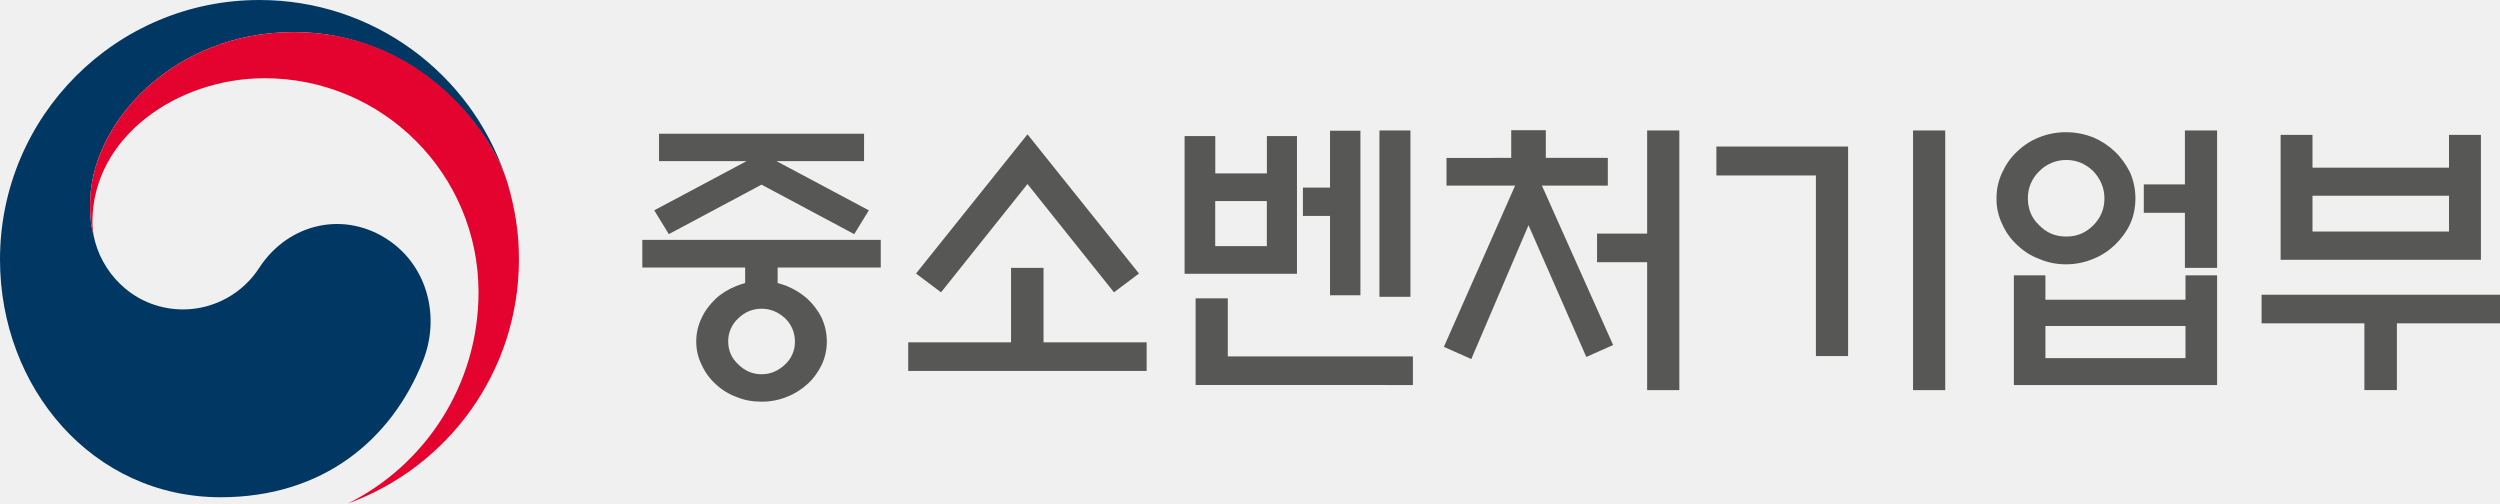
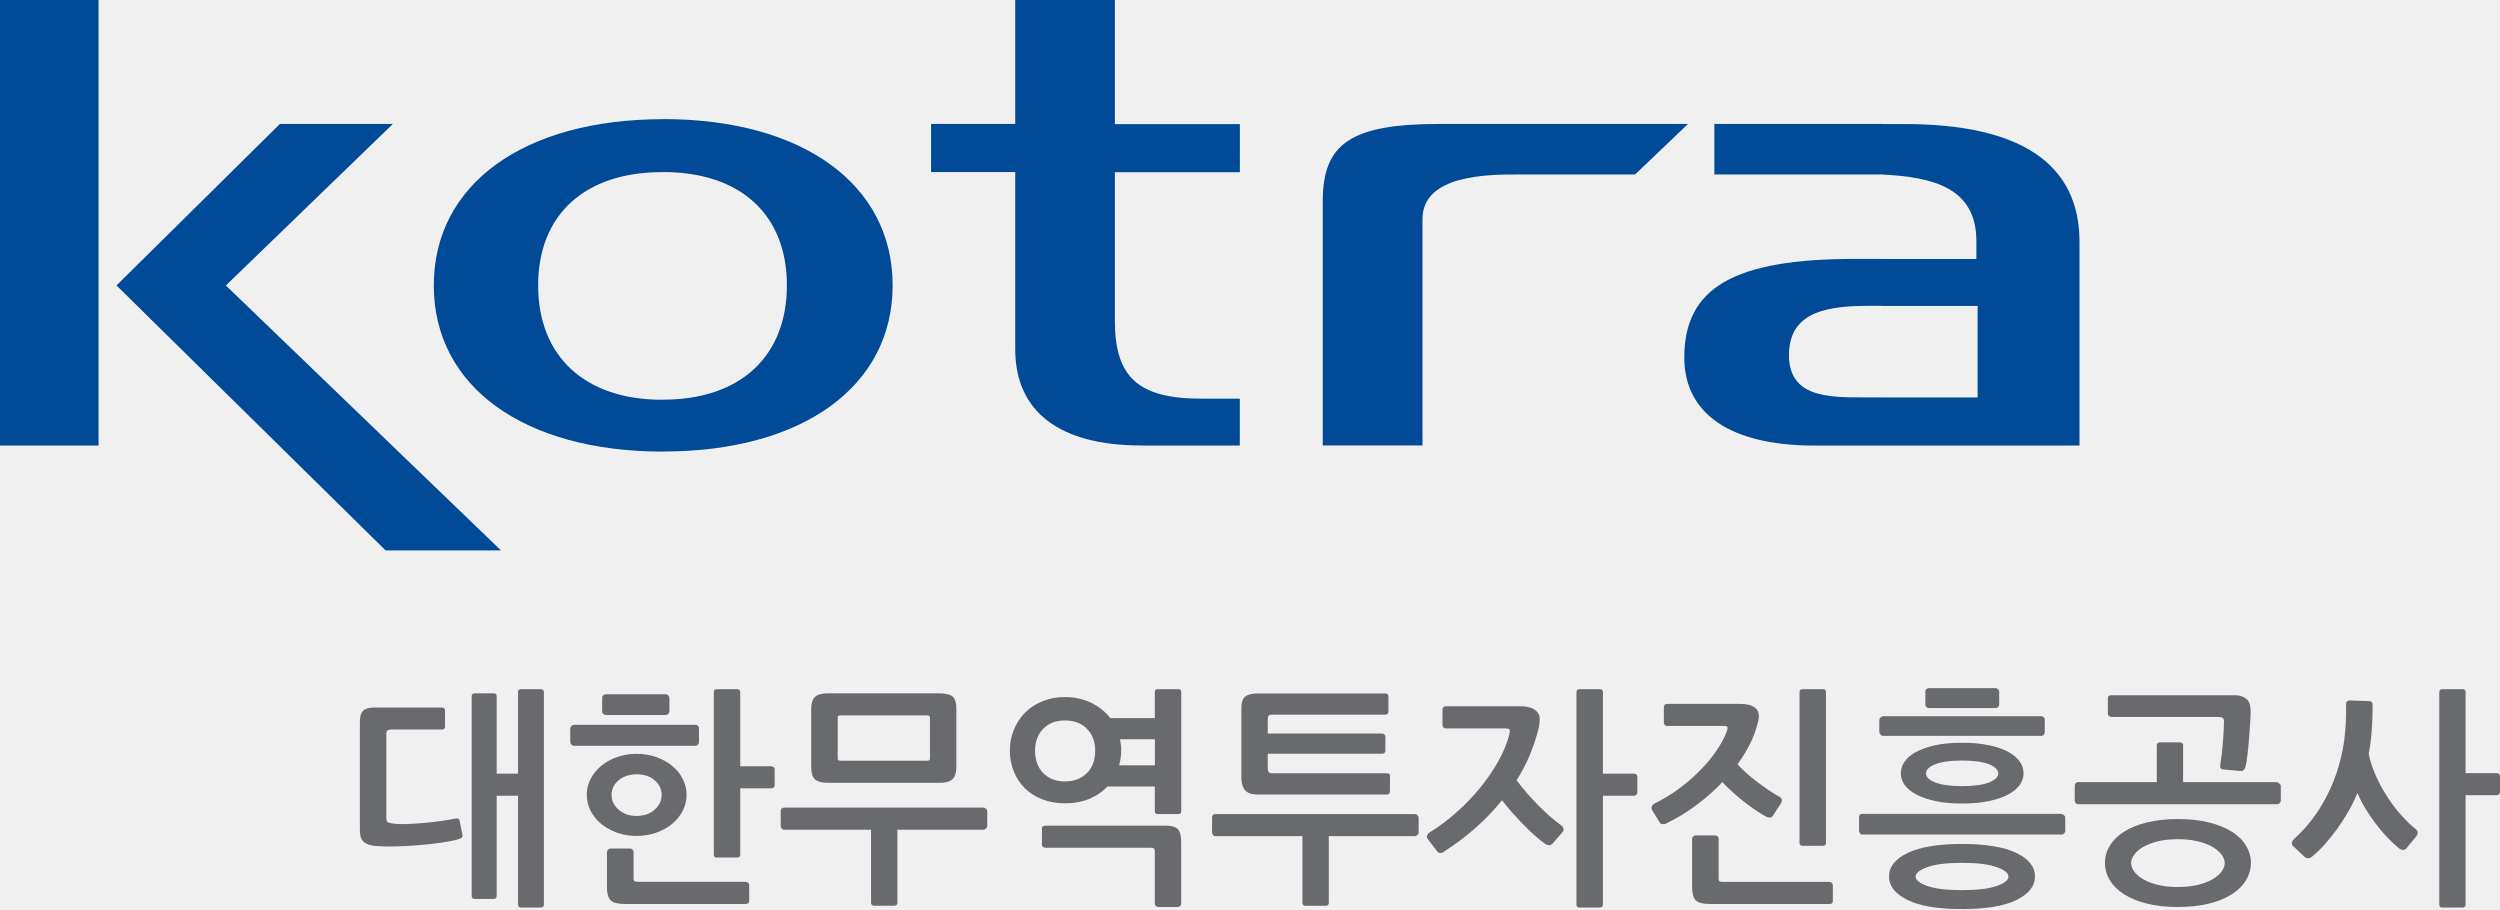
- <svg xmlns="http://www.w3.org/2000/svg" width="139" height="28" fill="none">
-   <g clip-path="url(#a)">
-     <path fill="#003863" d="M21.615 13.361c-2.432-1.654-5.547-.982-7.187 1.508a5.06 5.06 0 0 1-4.22 2.336c-2.605 0-4.382-1.83-4.91-3.727q-.01-.03-.014-.054c-.007-.023-.01-.043-.017-.063-.206-.792-.26-1.168-.26-2.01 0-4.526 4.65-9.567 11.337-9.567 6.688 0 10.775 5.214 11.786 8.116q-.03-.079-.053-.153C26.134 4.077 20.757 0 14.424 0 6.46 0 0 6.456 0 14.43c0 7.124 5.138 13.217 12.265 13.217 5.683 0 9.503-3.184 11.25-7.577.962-2.403.283-5.225-1.9-6.709" />
-     <path fill="#E4032E" d="M28.22 10.18c-.845-2.829-4.791-8.396-11.876-8.396-6.688 0-11.336 5.041-11.336 9.567 0 .839.053 1.215.26 2.01a4.3 4.3 0 0 1-.13-1.028c0-4.716 4.721-7.984 9.573-7.984 6.571 0 11.895 5.328 11.895 11.897 0 5.148-2.965 9.608-7.267 11.75 5.55-2.006 9.513-7.324 9.513-13.567 0-1.477-.2-2.782-.632-4.246z" />
-     <path fill="#575756" d="M41.43 15.737v-.862h-5.717v-1.54H48.97v1.54h-5.733v.862c.166.05.35.1.512.166.43.183.812.413 1.145.712.333.317.595.663.795 1.062.183.416.283.845.283 1.311s-.1.895-.283 1.291c-.2.413-.466.779-.795 1.075-.333.3-.712.546-1.145.712a3.7 3.7 0 0 1-1.407.267c-.496 0-.979-.084-1.408-.267a3.4 3.4 0 0 1-1.145-.712 3.2 3.2 0 0 1-.778-1.075q-.3-.598-.3-1.29c0-.463.1-.896.3-1.312.183-.4.45-.745.778-1.062.317-.3.696-.529 1.145-.712.166-.066.333-.116.496-.166m6.611-6.779h-4.87l5.137 2.736-.812 1.324-5.154-2.752-5.155 2.752-.811-1.324 5.137-2.736h-4.871V7.434h11.4zm-3.843 10.03a1.77 1.77 0 0 0-.545-1.291c-.383-.35-.812-.532-1.311-.532-.5 0-.929.183-1.291.532a1.71 1.71 0 0 0-.563 1.291c0 .496.183.929.563 1.275q.548.544 1.29.545c.496 0 .929-.183 1.312-.545a1.7 1.7 0 0 0 .545-1.275M56.214 19.035v-4.143h1.806v4.143h5.734v1.59H50.497v-1.59zm.911-8.799-4.804 6.017-1.391-1.045 6.199-7.74 6.199 7.74-1.391 1.045-4.805-6.017zM72.109 15.224h-6.246V7.567h1.707V9.64h2.869V7.567h1.673v7.657zm-5.633 6.183v-4.821h1.79v3.23h10.291v1.592zm3.96-10.226h-2.87v2.503h2.87zm3.513-3.913h1.69v9.148h-1.69v-4.41h-1.507v-1.574h1.507zm2.748-.014h1.724v9.248h-1.724zM84.024 8.779V7.238h1.923v1.54h3.448v1.541H85.73l3.96 8.865-1.491.663-3.214-7.325-3.181 7.441-1.524-.679 3.96-8.965h-3.814V8.78zm7.557 5.8h-2.785v-1.59h2.785V7.253h1.79V21.69h-1.79V14.58M102.754 19.797h-1.79V9.754h-5.533V8.146h7.323zm3.611-12.543h1.79V21.69h-1.79zM118.729 11.031c0 .513-.1.995-.296 1.425-.216.449-.496.828-.845 1.161-.346.33-.745.596-1.211.779-.479.2-.978.3-1.508.3q-.795 0-1.49-.3a3.5 3.5 0 0 1-1.228-.779 3.4 3.4 0 0 1-.829-1.161 3.14 3.14 0 0 1-.316-1.425c0-.512.1-.978.316-1.44.2-.43.463-.83.829-1.162a3.7 3.7 0 0 1 1.228-.795 4 4 0 0 1 1.49-.283c.53 0 1.029.1 1.508.283.462.2.862.462 1.211.795s.629.729.845 1.162c.2.465.296.945.296 1.44m-6.761 4.277h1.757v1.357h7.789v-1.357h1.757v6.1h-11.3v-6.1zm5.038-4.277c0-.579-.217-1.078-.613-1.507-.429-.416-.928-.629-1.507-.629a2.08 2.08 0 0 0-1.507.629 2.05 2.05 0 0 0-.629 1.507c0 .58.2 1.095.629 1.491.416.433.912.63 1.507.63.596 0 1.078-.2 1.507-.63.396-.4.613-.895.613-1.49m4.508 7.092h-7.789v1.79h7.789zm-2.319-7.87h2.286V7.254h1.79v7.641h-1.79V11.83h-2.286v-1.577M125.744 16.386H139v1.59h-5.733v3.71h-1.807v-3.71h-5.716zm2.831-7.062h7.59V7.5h1.774v6.946h-11.137V7.5h1.773zm7.59 1.558h-7.59v1.99h7.59z" />
+ <svg xmlns="http://www.w3.org/2000/svg" width="110" height="40" viewBox="0 0 110 40" fill="none">
+   <g clip-path="url(#clip0_199_8804)">
+     <path d="M9.94 12.559L17.286 5.454H12.316L5.125 12.559L16.965 24.217H22.042L9.936 12.559H9.94Z" fill="#004A98" />
+     <path d="M29.178 5.244V7.57C32.564 7.57 34.623 9.428 34.623 12.555C34.623 15.683 32.568 17.585 29.178 17.585V19.867C35.312 19.867 39.276 17.005 39.276 12.555C39.276 8.106 35.312 5.24 29.178 5.24V5.244ZM29.178 5.244C23.048 5.244 19.087 8.106 19.087 12.559C19.087 17.012 23.052 19.871 29.178 19.871V17.589H29.127C25.741 17.589 23.678 15.683 23.678 12.559C23.678 9.435 25.741 7.574 29.127 7.574H29.178V5.247V5.244Z" fill="#004A98" />
+     <path d="M50.218 19.605H54.551V17.541H52.86C50.06 17.541 49.054 16.584 49.054 14.099V7.578H54.554V5.462H49.054V0H44.67V5.454H40.967V7.57H44.67V15.362C44.67 18.117 46.619 19.601 50.222 19.601L50.218 19.605Z" fill="#004A98" />
+     <path d="M82.837 19.605H91.498V10.646C91.498 7.205 88.912 5.458 83.787 5.458H82.837V7.681C85.055 7.788 86.96 8.268 86.96 10.598V11.396H82.837V13.46H87.015V17.489H82.837V19.609V19.605ZM79.823 19.605H82.837V17.485H81.99C80.457 17.485 78.715 17.485 78.715 15.628C78.715 13.615 80.568 13.456 82.362 13.456H82.837V11.392H81.618C76.279 11.392 74.109 12.662 74.109 15.735C74.109 18.224 76.172 19.605 79.82 19.605H79.823ZM82.837 5.454H75.432V7.677H82.837V5.454Z" fill="#004A98" />
+     <path d="M63.33 5.454C59.465 5.454 58.201 6.304 58.201 8.844V19.601H62.589V9.642C62.589 7.677 65.492 7.677 66.815 7.677H71.943L74.272 5.454H63.333H63.33Z" fill="#004A98" />
+     <path d="M4.336 19.605V0H0V19.605H4.336Z" fill="#004A98" />
+     <path d="M20.307 36.861C20.266 36.887 20.229 36.909 20.196 36.92C19.975 36.983 19.71 37.035 19.404 37.079C19.098 37.123 18.778 37.157 18.446 37.186C18.111 37.212 17.779 37.23 17.452 37.242C17.12 37.253 16.829 37.245 16.575 37.227C16.332 37.212 16.147 37.157 16.022 37.057C15.897 36.953 15.834 36.787 15.834 36.551V31.765C15.834 31.529 15.882 31.363 15.982 31.27C16.077 31.174 16.254 31.13 16.512 31.13H19.441C19.537 31.13 19.581 31.178 19.581 31.27V31.968C19.581 32.057 19.533 32.101 19.441 32.101H17.19C17.061 32.101 16.998 32.16 16.998 32.271V35.964C16.998 36.071 17.017 36.141 17.054 36.171C17.09 36.2 17.172 36.222 17.3 36.237C17.441 36.259 17.628 36.263 17.857 36.259C18.085 36.252 18.328 36.237 18.59 36.215C18.848 36.193 19.106 36.163 19.356 36.13C19.607 36.097 19.828 36.06 20.016 36.019C20.064 36.004 20.108 36.004 20.145 36.019C20.185 36.034 20.211 36.067 20.226 36.119L20.347 36.736C20.362 36.795 20.347 36.843 20.307 36.868V36.861ZM22.79 30.458C22.79 30.369 22.838 30.325 22.93 30.325H23.799C23.888 30.325 23.932 30.369 23.932 30.458V39.797C23.932 39.886 23.888 39.93 23.799 39.93H22.922C22.834 39.93 22.794 39.886 22.794 39.797V35.011H21.854V39.413C21.854 39.505 21.81 39.553 21.721 39.553H20.892C20.797 39.553 20.753 39.505 20.753 39.413V30.639C20.753 30.55 20.8 30.506 20.892 30.506H21.721C21.81 30.506 21.854 30.55 21.854 30.639V34.04H22.794V30.458H22.79Z" fill="#696A6D" />
+     <path d="M30.71 32.77C30.681 32.799 30.644 32.814 30.604 32.814H25.254C25.214 32.814 25.177 32.799 25.144 32.762C25.111 32.729 25.092 32.688 25.092 32.64V32.042C25.092 32.009 25.111 31.976 25.148 31.939C25.184 31.905 25.221 31.891 25.262 31.891H30.604C30.644 31.891 30.681 31.905 30.71 31.935C30.74 31.965 30.755 32.002 30.755 32.042V32.648C30.755 32.696 30.74 32.733 30.71 32.762V32.77ZM28.01 33.168C28.312 33.168 28.6 33.216 28.869 33.309C29.137 33.405 29.369 33.53 29.569 33.693C29.767 33.855 29.926 34.044 30.036 34.265C30.151 34.483 30.209 34.719 30.209 34.97C30.209 35.222 30.151 35.465 30.036 35.683C29.922 35.901 29.764 36.093 29.569 36.255C29.369 36.418 29.137 36.544 28.869 36.64C28.6 36.736 28.308 36.78 27.999 36.78C27.69 36.78 27.413 36.732 27.152 36.64C26.89 36.544 26.658 36.418 26.459 36.255C26.26 36.093 26.105 35.901 25.991 35.683C25.877 35.465 25.818 35.225 25.818 34.97C25.818 34.716 25.877 34.487 25.991 34.265C26.105 34.047 26.264 33.855 26.459 33.693C26.658 33.53 26.89 33.401 27.155 33.309C27.421 33.216 27.704 33.168 28.006 33.168H28.01ZM29.406 31.407C29.377 31.44 29.333 31.459 29.281 31.459H26.647C26.621 31.459 26.588 31.444 26.551 31.418C26.514 31.392 26.496 31.352 26.496 31.307V30.709C26.496 30.654 26.514 30.613 26.551 30.587C26.588 30.561 26.621 30.547 26.647 30.547H29.281C29.329 30.547 29.369 30.565 29.403 30.598C29.436 30.631 29.454 30.672 29.454 30.72V31.296C29.454 31.337 29.439 31.374 29.41 31.407H29.406ZM32.914 39.745C32.88 39.764 32.847 39.775 32.814 39.775H27.483C27.181 39.775 26.975 39.719 26.868 39.612C26.761 39.505 26.706 39.317 26.706 39.055V37.485C26.706 37.452 26.721 37.419 26.758 37.386C26.791 37.352 26.824 37.334 26.857 37.334H27.715C27.763 37.334 27.8 37.352 27.833 37.386C27.863 37.419 27.878 37.452 27.878 37.485V38.637C27.878 38.704 27.889 38.748 27.918 38.77C27.944 38.789 27.992 38.8 28.062 38.8H32.814C32.847 38.8 32.88 38.815 32.914 38.84C32.947 38.866 32.965 38.9 32.965 38.933V39.653C32.965 39.694 32.947 39.723 32.914 39.745ZM28.01 34.069C27.693 34.069 27.432 34.158 27.222 34.332C27.012 34.505 26.909 34.719 26.909 34.97C26.909 35.222 27.012 35.447 27.222 35.628C27.432 35.812 27.693 35.901 28.01 35.901C28.327 35.901 28.6 35.809 28.802 35.628C29.009 35.447 29.112 35.225 29.112 34.97C29.112 34.716 29.009 34.509 28.802 34.332C28.6 34.154 28.334 34.069 28.01 34.069ZM34.041 34.649C34.011 34.671 33.975 34.686 33.934 34.686H32.571V37.6C32.571 37.688 32.527 37.733 32.438 37.733H31.54C31.451 37.733 31.407 37.688 31.407 37.6V30.458C31.407 30.369 31.451 30.325 31.54 30.325H32.438C32.527 30.325 32.571 30.369 32.571 30.458V33.715H33.934C33.975 33.715 34.008 33.73 34.041 33.755C34.07 33.785 34.085 33.815 34.085 33.848V34.568C34.085 34.601 34.07 34.631 34.041 34.653V34.649Z" fill="#696A6D" />
+     <path d="M43.384 36.451C43.351 36.488 43.318 36.507 43.281 36.507H39.486V39.712C39.486 39.808 39.438 39.852 39.343 39.852H38.466C38.37 39.852 38.326 39.804 38.326 39.712V36.507H34.491C34.45 36.507 34.417 36.488 34.391 36.451C34.362 36.414 34.351 36.381 34.351 36.344V35.687C34.351 35.646 34.365 35.609 34.391 35.58C34.417 35.55 34.45 35.535 34.491 35.535H43.285C43.318 35.535 43.351 35.554 43.388 35.587C43.421 35.62 43.439 35.654 43.439 35.691V36.348C43.439 36.381 43.421 36.418 43.388 36.455L43.384 36.451ZM41.914 34.28C41.8 34.387 41.619 34.443 41.365 34.443H36.458C36.156 34.443 35.95 34.387 35.846 34.28C35.743 34.173 35.692 33.988 35.692 33.722V31.204C35.692 30.949 35.747 30.768 35.857 30.665C35.968 30.561 36.152 30.506 36.406 30.506H41.313C41.616 30.506 41.818 30.558 41.925 30.657C42.028 30.757 42.08 30.945 42.08 31.215V33.733C42.08 33.988 42.025 34.173 41.914 34.28ZM40.919 31.61C40.919 31.555 40.912 31.521 40.894 31.503C40.875 31.485 40.842 31.477 40.787 31.477H36.992C36.937 31.477 36.904 31.485 36.885 31.496C36.867 31.51 36.859 31.544 36.859 31.595V33.327C36.859 33.394 36.867 33.434 36.885 33.449C36.9 33.464 36.937 33.471 36.992 33.471H40.787C40.842 33.471 40.875 33.464 40.894 33.449C40.908 33.438 40.919 33.397 40.919 33.327V31.606V31.61Z" fill="#696A6D" />
+     <path d="M51.843 35.82H50.944C50.855 35.82 50.811 35.776 50.811 35.691V34.609H48.722C48.501 34.845 48.232 35.026 47.915 35.155C47.599 35.284 47.245 35.347 46.854 35.347C46.497 35.347 46.169 35.288 45.871 35.173C45.572 35.059 45.314 34.9 45.104 34.694C44.894 34.487 44.729 34.243 44.611 33.955C44.493 33.667 44.434 33.357 44.434 33.021C44.434 32.685 44.493 32.393 44.611 32.105C44.729 31.817 44.894 31.569 45.104 31.355C45.318 31.141 45.572 30.975 45.871 30.853C46.169 30.731 46.497 30.672 46.854 30.672C47.285 30.672 47.672 30.757 48.015 30.923C48.357 31.093 48.637 31.318 48.855 31.599H50.811V30.458C50.811 30.369 50.855 30.325 50.944 30.325H51.843C51.931 30.325 51.975 30.369 51.975 30.458V35.691C51.975 35.779 51.931 35.82 51.843 35.82ZM48.188 33.035C48.188 32.633 48.066 32.308 47.823 32.064C47.58 31.82 47.256 31.699 46.854 31.699C46.453 31.699 46.147 31.82 45.904 32.064C45.661 32.308 45.543 32.633 45.543 33.035C45.543 33.438 45.664 33.774 45.904 34.018C46.143 34.261 46.464 34.383 46.854 34.383C47.245 34.383 47.58 34.261 47.823 34.018C48.066 33.774 48.188 33.449 48.188 33.035ZM51.927 39.863C51.898 39.893 51.865 39.908 51.831 39.908H50.962C50.922 39.908 50.885 39.893 50.855 39.863C50.826 39.834 50.811 39.801 50.811 39.767V37.47C50.811 37.397 50.796 37.349 50.77 37.33C50.745 37.308 50.697 37.301 50.63 37.301H45.996C45.963 37.301 45.93 37.289 45.896 37.264C45.863 37.242 45.845 37.212 45.845 37.179V36.459C45.845 36.411 45.86 36.377 45.896 36.359C45.93 36.337 45.963 36.329 45.996 36.329H51.305C51.559 36.329 51.736 36.385 51.831 36.492C51.927 36.599 51.971 36.78 51.971 37.038V39.771C51.971 39.804 51.957 39.837 51.927 39.867V39.863ZM49.33 33.017C49.33 33.253 49.3 33.471 49.242 33.674H50.815V32.529H49.282C49.315 32.699 49.334 32.862 49.334 33.017H49.33Z" fill="#696A6D" />
+     <path d="M62.361 36.739C62.328 36.773 62.294 36.791 62.261 36.791H58.467V39.716C58.467 39.812 58.419 39.856 58.327 39.856H57.446C57.354 39.856 57.306 39.808 57.306 39.716V36.791H53.471C53.431 36.791 53.397 36.776 53.372 36.739C53.346 36.706 53.331 36.673 53.331 36.64V35.982C53.331 35.875 53.379 35.82 53.475 35.82H62.269C62.302 35.82 62.335 35.838 62.368 35.871C62.401 35.905 62.42 35.942 62.42 35.982V36.64C62.42 36.673 62.405 36.706 62.368 36.739H62.361ZM61.127 34.919C61.101 34.945 61.075 34.959 61.042 34.959H55.346C55.077 34.959 54.889 34.897 54.783 34.771C54.676 34.645 54.62 34.465 54.62 34.228V31.171C54.62 30.916 54.676 30.742 54.79 30.65C54.904 30.558 55.088 30.513 55.346 30.513H60.95C61.042 30.513 61.09 30.558 61.09 30.646V31.304C61.09 31.4 61.042 31.444 60.95 31.444H55.962C55.84 31.444 55.781 31.499 55.781 31.617V32.275H60.817C60.85 32.275 60.883 32.289 60.913 32.315C60.942 32.341 60.957 32.374 60.957 32.415V33.032C60.957 33.072 60.942 33.106 60.913 33.128C60.883 33.154 60.85 33.165 60.817 33.165H55.781V33.804C55.781 33.951 55.84 34.025 55.962 34.025H60.998C61.053 34.025 61.093 34.032 61.119 34.044C61.145 34.058 61.16 34.092 61.16 34.143V34.789C61.16 34.845 61.149 34.882 61.123 34.911L61.127 34.919Z" fill="#696A6D" />
+     <path d="M63.521 37.489C63.466 37.522 63.411 37.537 63.355 37.529C63.297 37.522 63.252 37.493 63.219 37.437L62.825 36.92C62.777 36.861 62.77 36.802 62.799 36.747C62.829 36.691 62.865 36.651 62.906 36.625C63.33 36.363 63.735 36.06 64.118 35.713C64.501 35.369 64.848 35.004 65.157 34.623C65.466 34.243 65.728 33.855 65.945 33.46C66.159 33.065 66.317 32.685 66.41 32.323C66.435 32.208 66.439 32.134 66.421 32.101C66.402 32.068 66.332 32.05 66.218 32.05H63.613C63.566 32.05 63.532 32.035 63.507 32.002C63.484 31.972 63.47 31.935 63.47 31.894V31.215C63.47 31.174 63.484 31.141 63.514 31.115C63.543 31.089 63.58 31.075 63.621 31.075H66.911C67.172 31.075 67.379 31.126 67.526 31.226C67.673 31.329 67.747 31.459 67.747 31.621C67.747 31.71 67.74 31.798 67.728 31.891C67.714 31.983 67.699 32.064 67.677 32.138C67.581 32.504 67.456 32.869 67.305 33.235C67.15 33.604 66.959 33.97 66.73 34.332C66.859 34.505 67.006 34.69 67.176 34.886C67.345 35.078 67.515 35.262 67.692 35.443C67.865 35.62 68.042 35.786 68.219 35.938C68.395 36.089 68.55 36.215 68.694 36.318C68.742 36.352 68.771 36.396 68.79 36.451C68.808 36.507 68.793 36.558 68.753 36.614L68.318 37.109C68.23 37.208 68.119 37.216 67.986 37.127C67.865 37.046 67.725 36.935 67.563 36.791C67.401 36.651 67.235 36.492 67.062 36.315C66.888 36.141 66.719 35.956 66.546 35.764C66.376 35.572 66.222 35.388 66.089 35.211C65.4 36.067 64.546 36.824 63.525 37.478L63.521 37.489ZM71.998 34.97C71.969 34.996 71.936 35.011 71.903 35.011H70.528V39.797C70.528 39.886 70.484 39.93 70.396 39.93H69.497C69.409 39.93 69.364 39.886 69.364 39.797V30.458C69.364 30.369 69.409 30.325 69.497 30.325H70.396C70.484 30.325 70.528 30.369 70.528 30.458V34.04H71.903C71.936 34.04 71.969 34.051 71.998 34.077C72.028 34.103 72.043 34.129 72.043 34.162V34.878C72.043 34.911 72.028 34.945 71.998 34.97Z" fill="#696A6D" />
+     <path d="M73.325 36.233C73.277 36.255 73.221 36.263 73.159 36.263C73.096 36.263 73.045 36.226 73.004 36.152L72.702 35.657C72.669 35.602 72.661 35.547 72.676 35.491C72.695 35.432 72.735 35.388 72.801 35.355C73.17 35.173 73.527 34.956 73.866 34.708C74.205 34.461 74.515 34.191 74.794 33.907C75.075 33.623 75.318 33.335 75.52 33.035C75.727 32.74 75.878 32.452 75.981 32.175C76.007 32.109 76.018 32.053 76.014 32.009C76.014 31.965 75.951 31.942 75.837 31.942H73.354C73.306 31.942 73.273 31.928 73.247 31.898C73.225 31.869 73.21 31.832 73.21 31.791V31.111C73.21 31.019 73.262 30.971 73.361 30.971H76.563C76.858 30.971 77.075 31.027 77.219 31.137C77.362 31.248 77.414 31.414 77.381 31.628C77.366 31.702 77.351 31.776 77.329 31.85C77.311 31.924 77.289 31.99 77.27 32.053C77.197 32.308 77.09 32.57 76.946 32.836C76.806 33.102 76.64 33.368 76.452 33.63C76.574 33.767 76.71 33.9 76.865 34.036C77.02 34.169 77.178 34.302 77.344 34.424C77.51 34.55 77.672 34.664 77.834 34.775C77.996 34.882 78.143 34.974 78.276 35.048C78.412 35.114 78.438 35.218 78.357 35.351L78.025 35.868C77.959 35.982 77.852 36.004 77.712 35.931C77.591 35.868 77.447 35.783 77.281 35.672C77.115 35.561 76.946 35.436 76.766 35.299C76.589 35.159 76.412 35.015 76.242 34.86C76.069 34.705 75.918 34.557 75.782 34.413C75.439 34.778 75.06 35.114 74.64 35.425C74.224 35.735 73.781 36.004 73.317 36.233H73.325ZM80.608 39.745C80.575 39.764 80.542 39.775 80.501 39.775H75.222C74.92 39.775 74.713 39.719 74.61 39.612C74.507 39.505 74.452 39.317 74.452 39.055V36.909C74.452 36.876 74.467 36.843 74.496 36.809C74.526 36.776 74.559 36.758 74.592 36.758H75.469C75.509 36.758 75.546 36.773 75.576 36.802C75.605 36.832 75.62 36.868 75.62 36.909V38.641C75.62 38.708 75.631 38.752 75.66 38.774C75.69 38.792 75.734 38.803 75.8 38.803H80.494C80.527 38.803 80.56 38.818 80.593 38.844C80.626 38.87 80.645 38.903 80.645 38.937V39.657C80.645 39.697 80.63 39.727 80.601 39.749L80.608 39.745ZM80.343 37.083C80.343 37.171 80.299 37.216 80.21 37.216H79.311C79.223 37.216 79.179 37.168 79.179 37.075V30.458C79.179 30.369 79.223 30.325 79.311 30.325H80.21C80.299 30.325 80.343 30.369 80.343 30.458V37.086V37.083Z" fill="#696A6D" />
+     <path d="M90.82 36.669C90.787 36.702 90.754 36.721 90.721 36.721H81.938C81.898 36.721 81.864 36.706 81.839 36.669C81.813 36.636 81.798 36.603 81.798 36.569V35.971C81.798 35.864 81.846 35.809 81.938 35.809H90.68C90.714 35.809 90.754 35.824 90.802 35.86C90.85 35.894 90.872 35.931 90.872 35.971V36.569C90.872 36.603 90.857 36.636 90.82 36.669ZM89.925 32.334C89.896 32.363 89.859 32.378 89.818 32.378H82.841C82.808 32.378 82.774 32.36 82.741 32.323C82.708 32.286 82.69 32.245 82.69 32.205V31.669C82.69 31.636 82.708 31.603 82.745 31.566C82.782 31.532 82.819 31.514 82.852 31.514H89.818C89.859 31.514 89.892 31.529 89.925 31.558C89.955 31.588 89.969 31.625 89.969 31.666V32.212C89.969 32.256 89.955 32.297 89.925 32.327V32.334ZM89.538 38.563C89.538 38.988 89.266 39.335 88.721 39.601C88.175 39.867 87.379 40 86.326 40C85.272 40 84.476 39.867 83.935 39.601C83.39 39.335 83.117 38.988 83.117 38.563C83.117 38.139 83.39 37.795 83.935 37.53C84.48 37.267 85.28 37.134 86.326 37.134C87.372 37.134 88.172 37.267 88.721 37.53C89.266 37.792 89.538 38.139 89.538 38.563ZM86.329 35.355C85.873 35.355 85.475 35.318 85.14 35.244C84.804 35.17 84.524 35.07 84.303 34.952C84.082 34.83 83.916 34.69 83.802 34.531C83.688 34.372 83.636 34.206 83.636 34.029C83.636 33.852 83.692 33.674 83.802 33.512C83.913 33.349 84.079 33.209 84.303 33.087C84.524 32.965 84.804 32.869 85.14 32.792C85.475 32.718 85.873 32.681 86.329 32.681C86.786 32.681 87.184 32.718 87.527 32.792C87.866 32.866 88.15 32.965 88.371 33.087C88.592 33.209 88.757 33.349 88.872 33.512C88.982 33.674 89.037 33.844 89.037 34.029C89.037 34.214 88.982 34.372 88.872 34.531C88.761 34.69 88.592 34.83 88.371 34.952C88.15 35.074 87.866 35.17 87.527 35.244C87.188 35.318 86.79 35.355 86.329 35.355ZM86.329 37.965C85.655 37.965 85.147 38.028 84.804 38.154C84.462 38.279 84.288 38.419 84.288 38.571C84.288 38.722 84.458 38.863 84.804 38.984C85.147 39.106 85.655 39.166 86.329 39.166C87.004 39.166 87.512 39.103 87.855 38.984C88.197 38.863 88.371 38.726 88.371 38.571C88.371 38.416 88.197 38.276 87.855 38.154C87.512 38.028 87.004 37.965 86.329 37.965ZM87.917 31.104C87.888 31.137 87.847 31.156 87.803 31.156H84.867C84.841 31.156 84.808 31.141 84.771 31.115C84.734 31.089 84.716 31.052 84.716 31.005V30.428C84.716 30.38 84.734 30.343 84.771 30.318C84.808 30.292 84.841 30.277 84.867 30.277H87.803C87.844 30.277 87.881 30.295 87.914 30.329C87.947 30.362 87.965 30.399 87.965 30.439V30.997C87.965 31.038 87.951 31.075 87.921 31.108L87.917 31.104ZM86.329 33.464C85.817 33.464 85.427 33.519 85.154 33.626C84.882 33.733 84.745 33.87 84.745 34.032C84.745 34.195 84.882 34.317 85.154 34.428C85.427 34.535 85.817 34.59 86.329 34.59C86.842 34.59 87.243 34.535 87.516 34.428C87.788 34.317 87.925 34.188 87.925 34.032C87.925 33.877 87.788 33.737 87.516 33.626C87.243 33.519 86.849 33.464 86.329 33.464Z" fill="#696A6D" />
+     <path d="M100.311 35.332C100.278 35.366 100.244 35.384 100.211 35.384H91.428C91.388 35.384 91.355 35.369 91.329 35.332C91.303 35.299 91.288 35.266 91.288 35.233V34.575C91.288 34.535 91.303 34.498 91.329 34.465C91.355 34.431 91.388 34.413 91.428 34.413H94.899V32.803C94.899 32.707 94.947 32.663 95.039 32.663H95.916C96.011 32.663 96.056 32.711 96.056 32.803V34.413H100.163C100.196 34.413 100.237 34.431 100.285 34.468C100.333 34.505 100.355 34.542 100.355 34.575V35.233C100.355 35.266 100.34 35.299 100.303 35.332H100.311ZM99.04 37.965C99.04 38.242 98.966 38.497 98.822 38.733C98.679 38.97 98.469 39.176 98.196 39.35C97.923 39.527 97.588 39.66 97.187 39.76C96.785 39.856 96.332 39.908 95.827 39.908C95.322 39.908 94.869 39.86 94.471 39.76C94.07 39.66 93.735 39.524 93.462 39.35C93.189 39.176 92.979 38.97 92.836 38.733C92.692 38.497 92.618 38.242 92.618 37.965C92.618 37.688 92.692 37.441 92.836 37.205C92.979 36.968 93.189 36.765 93.462 36.592C93.735 36.418 94.07 36.285 94.471 36.185C94.873 36.089 95.322 36.038 95.827 36.038C96.332 36.038 96.785 36.086 97.187 36.185C97.588 36.285 97.923 36.418 98.196 36.592C98.469 36.761 98.679 36.968 98.822 37.205C98.966 37.441 99.04 37.692 99.04 37.965ZM99.029 31.267C99.029 31.403 99.021 31.584 99.007 31.817C98.992 32.05 98.977 32.289 98.955 32.537C98.936 32.784 98.911 33.017 98.885 33.239C98.859 33.46 98.83 33.626 98.804 33.733C98.789 33.789 98.767 33.833 98.727 33.874C98.69 33.914 98.645 33.933 98.59 33.925L97.813 33.855C97.71 33.848 97.673 33.778 97.691 33.641C97.71 33.527 97.732 33.383 97.754 33.209C97.772 33.039 97.791 32.862 97.805 32.685C97.817 32.507 97.831 32.33 97.842 32.164C97.85 31.994 97.857 31.861 97.857 31.758C97.857 31.662 97.835 31.606 97.791 31.581C97.747 31.558 97.677 31.544 97.585 31.544H92.898C92.865 31.544 92.832 31.532 92.799 31.507C92.766 31.485 92.747 31.455 92.747 31.422V30.713C92.747 30.672 92.762 30.642 92.799 30.62C92.832 30.598 92.865 30.591 92.898 30.591H98.358C98.535 30.591 98.69 30.639 98.822 30.738C98.959 30.834 99.025 31.012 99.025 31.259L99.029 31.267ZM95.827 36.924C95.492 36.924 95.194 36.957 94.939 37.02C94.685 37.083 94.471 37.168 94.298 37.267C94.125 37.367 93.996 37.481 93.904 37.607C93.812 37.733 93.768 37.855 93.768 37.976C93.768 38.098 93.812 38.22 93.904 38.346C93.996 38.471 94.125 38.582 94.298 38.685C94.471 38.785 94.681 38.87 94.939 38.933C95.194 38.995 95.492 39.029 95.827 39.029C96.162 39.029 96.454 38.995 96.711 38.933C96.969 38.87 97.187 38.785 97.356 38.685C97.525 38.586 97.658 38.471 97.75 38.346C97.842 38.22 97.887 38.098 97.887 37.976C97.887 37.855 97.842 37.733 97.75 37.607C97.658 37.481 97.529 37.371 97.356 37.267C97.183 37.168 96.969 37.083 96.711 37.02C96.454 36.957 96.159 36.924 95.827 36.924Z" fill="#696A6D" />
+     <path d="M101.733 37.692C101.604 37.792 101.49 37.788 101.379 37.681L100.904 37.234C100.808 37.138 100.819 37.035 100.933 36.92C101.372 36.521 101.744 36.082 102.053 35.594C102.363 35.107 102.61 34.59 102.801 34.036C102.882 33.792 102.952 33.552 103.007 33.312C103.066 33.072 103.111 32.829 103.144 32.585C103.177 32.337 103.199 32.083 103.214 31.817C103.229 31.551 103.229 31.27 103.225 30.971C103.225 30.931 103.24 30.894 103.269 30.864C103.299 30.835 103.332 30.82 103.365 30.82L104.264 30.849C104.297 30.849 104.326 30.864 104.356 30.894C104.382 30.923 104.396 30.96 104.396 31.001C104.396 31.411 104.382 31.795 104.356 32.149C104.33 32.504 104.286 32.847 104.223 33.176C104.29 33.493 104.396 33.811 104.536 34.129C104.676 34.446 104.842 34.749 105.03 35.044C105.218 35.336 105.421 35.606 105.642 35.853C105.859 36.1 106.076 36.311 106.294 36.484C106.401 36.566 106.408 36.669 106.316 36.798L105.892 37.315C105.859 37.363 105.811 37.389 105.756 37.397C105.701 37.404 105.638 37.382 105.568 37.334C105.406 37.205 105.236 37.046 105.052 36.857C104.872 36.669 104.698 36.462 104.533 36.244C104.367 36.027 104.216 35.798 104.072 35.565C103.932 35.332 103.818 35.107 103.73 34.893C103.608 35.177 103.472 35.454 103.317 35.724C103.162 35.993 102.996 36.248 102.823 36.488C102.646 36.728 102.466 36.95 102.285 37.157C102.101 37.36 101.917 37.541 101.733 37.688V37.692ZM109.956 34.948C109.926 34.974 109.893 34.989 109.86 34.989H108.486V39.797C108.486 39.886 108.442 39.93 108.357 39.93H107.458C107.369 39.93 107.329 39.886 107.329 39.797V30.458C107.329 30.369 107.373 30.325 107.458 30.325H108.357C108.445 30.325 108.486 30.369 108.486 30.458V34.018H109.86C109.893 34.018 109.926 34.029 109.956 34.055C109.985 34.077 110 34.106 110 34.14V34.849C110 34.889 109.985 34.922 109.956 34.948Z" fill="#696A6D" />
  </g>
  <defs>
-     <clipPath id="a">
-       <path fill="#fff" d="M0 0h139v28H0z" />
+     <clipPath id="clip0_199_8804">
+       <rect width="110" height="40" fill="white" />
    </clipPath>
  </defs>
</svg>
